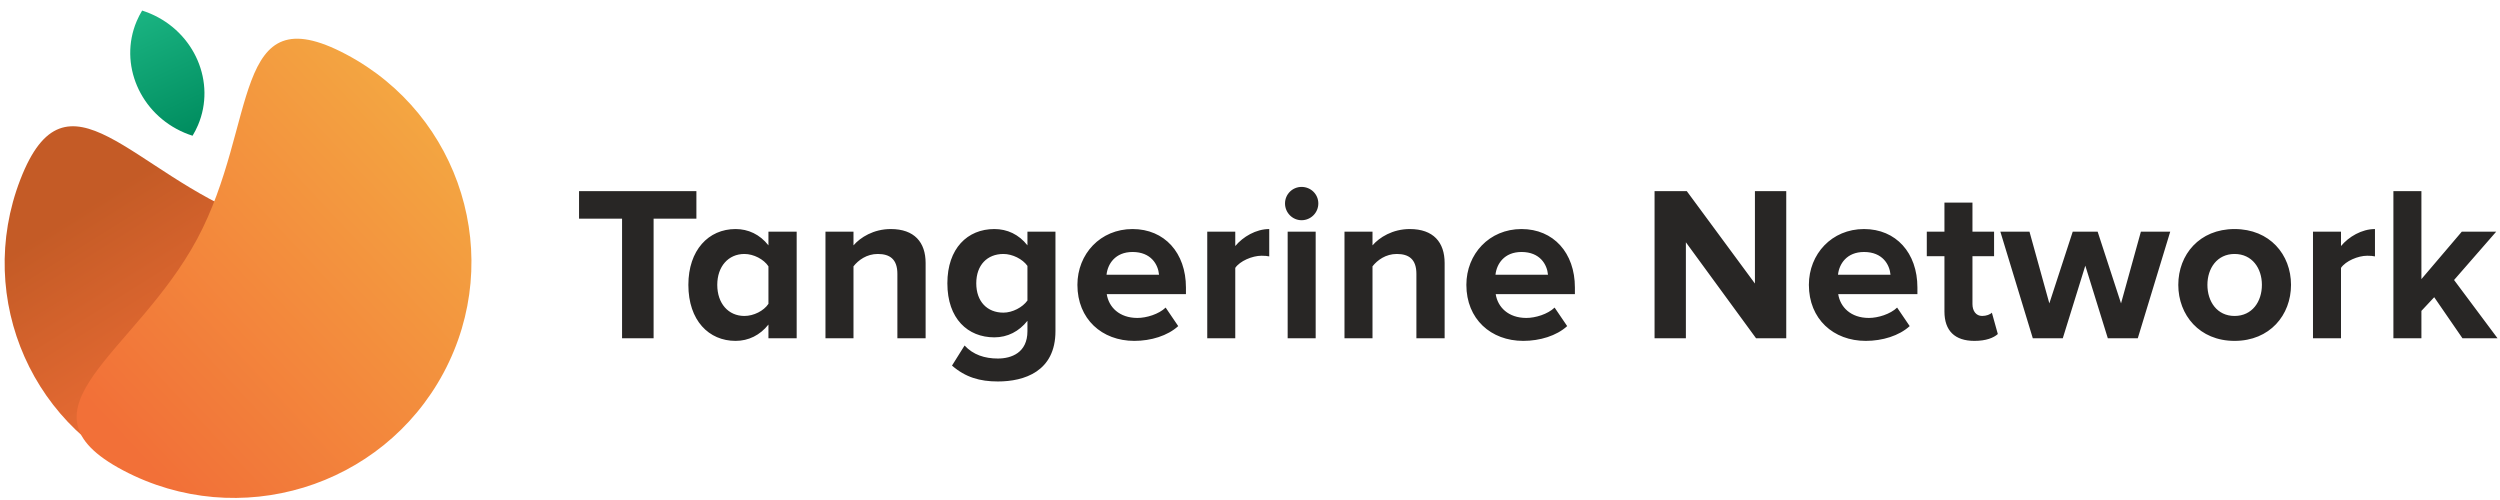
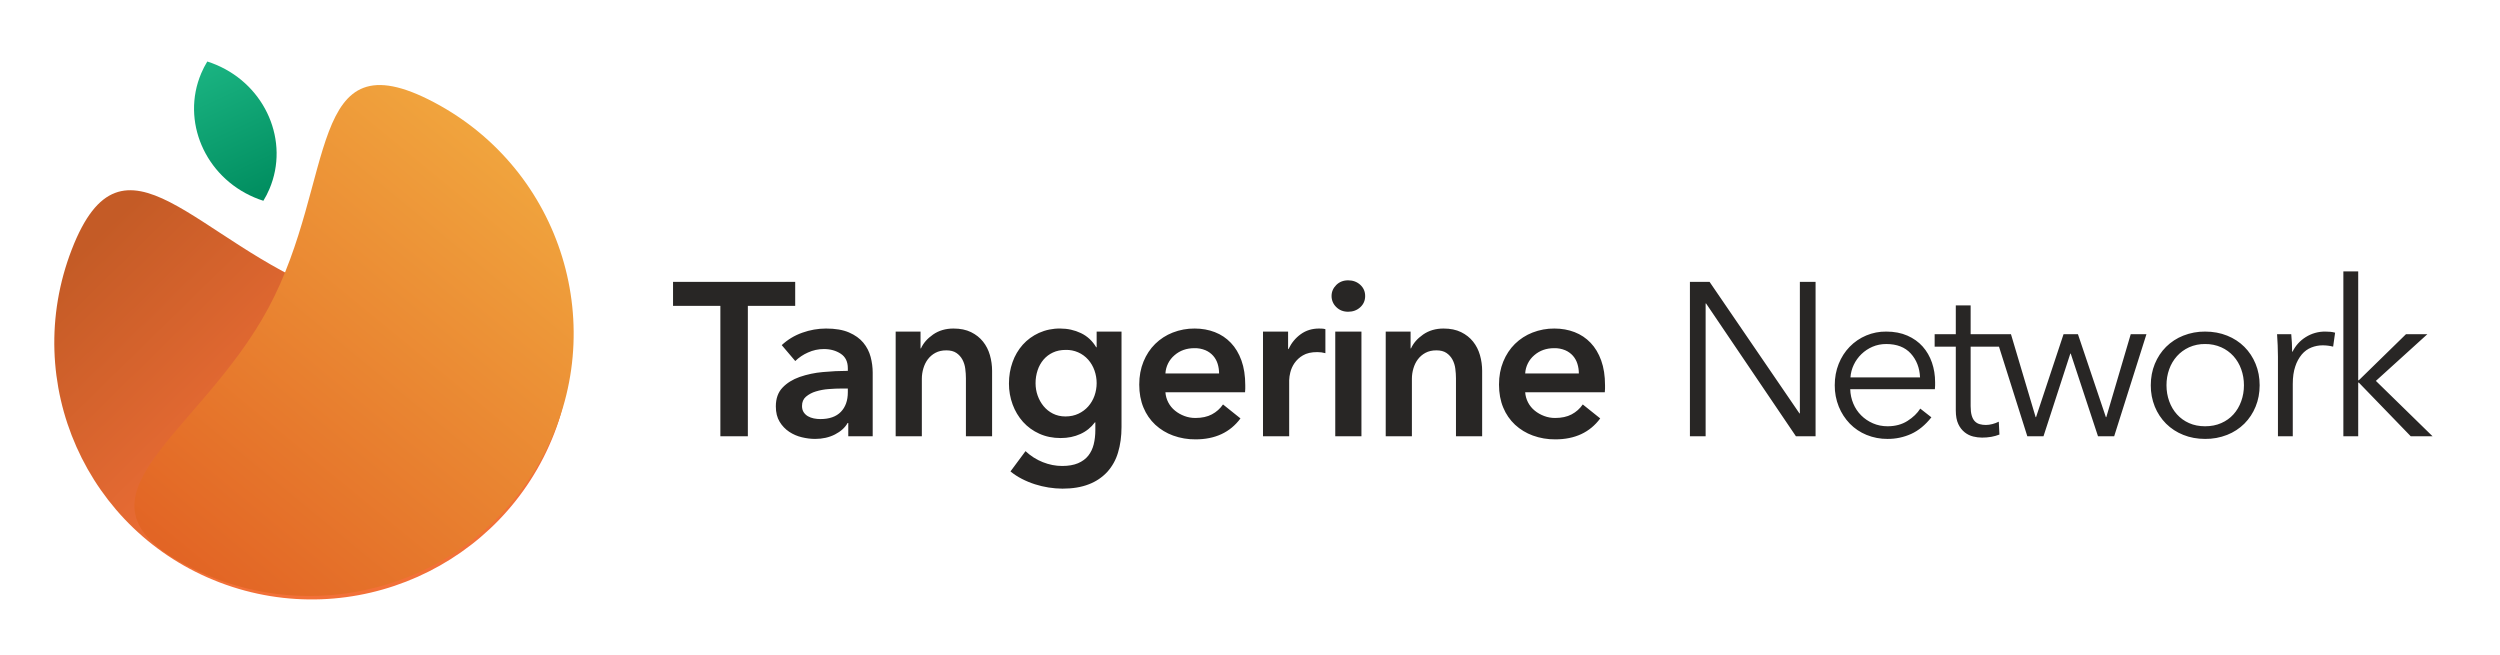
- <svg xmlns="http://www.w3.org/2000/svg" width="170" height="34" viewBox="0 0 170 34">
+ <svg xmlns="http://www.w3.org/2000/svg" width="191" height="50" viewBox="0 0 191 50">
  <defs>
-     <linearGradient id="a" x1="67.169%" x2="38.431%" y1="70.888%" y2="12.173%">
+     <linearGradient id="a" x1="55.501%" x2="12.857%" y1="61.081%" y2="9.046%">
      <stop offset="0%" stop-color="#F27038" />
      <stop offset="100%" stop-color="#C45B26" />
    </linearGradient>
-     <linearGradient id="b" x1="6.418%" x2="114.19%" y1="77.576%" y2="0%">
-       <stop offset="0%" stop-color="#F27038" />
+     <linearGradient id="b" x1="2.214%" x2="114.19%" y1="106.093%" y2="0%">
+       <stop offset="0%" stop-color="#E05B21" />
      <stop offset="100%" stop-color="#F4B544" />
    </linearGradient>
    <linearGradient id="c" x1="43.057%" x2="56.779%" y1="0%" y2="100%">
      <stop offset="0%" stop-color="#1AB381" />
      <stop offset="100%" stop-color="#008D5F" />
    </linearGradient>
  </defs>
  <g fill="none" fill-rule="evenodd">
-     <path fill="url(#a)" d="M29.773 25.81c-4.384 7.546-14.066 10.148-21.625 5.812C.59 27.285-1.983 17.652 2.401 10.104c4.384-7.546 7.583.75 15.142 5.087 7.559 4.337 16.614 3.072 12.23 10.618z" transform="rotate(-9 15.246 17.614)" />
-     <path fill="url(#b)" d="M6.243 30.776c-7.104-5.323 2.085-7.708 7.439-14.772C19.035 8.939 18.525-.13 25.629 5.194c7.104 5.323 8.524 15.365 3.17 22.43-5.353 7.064-15.452 8.476-22.556 3.152z" transform="rotate(-9 15.012 17.812)" />
-     <path fill="url(#c)" d="M12.733 0c.172.09.342.19.508.297 2.757 1.79 3.599 5.388 1.88 8.035-.15.23-.314.446-.49.646a6.273 6.273 0 0 1-.509-.297c-2.757-1.79-3.599-5.388-1.88-8.034.15-.23.314-.446.49-.647z" transform="rotate(-10 15.303 17.888)" />
-     <path fill="#282625" fill-rule="nonzero" d="M44.445 23H42.3v-8.13h-2.925v-1.875h7.98v1.875h-2.91V23zm9.729 0h-1.92v-.93c-.57.72-1.35 1.11-2.235 1.11-1.815 0-3.21-1.38-3.21-3.81 0-2.355 1.365-3.795 3.21-3.795.855 0 1.65.36 2.235 1.11v-.93h1.92V23zm-3.555-1.515c.63 0 1.32-.345 1.635-.825v-2.55c-.315-.48-1.005-.84-1.635-.84-1.095 0-1.845.855-1.845 2.1 0 1.26.75 2.115 1.845 2.115zM62.942 23h-1.92v-4.38c0-1.005-.525-1.35-1.335-1.35-.75 0-1.32.42-1.65.84V23h-1.905v-7.245h1.905v.93c.465-.54 1.365-1.11 2.535-1.11 1.605 0 2.37.9 2.37 2.31V23zm4.914 2.94c-1.23 0-2.205-.285-3.12-1.08l.855-1.365c.585.63 1.365.885 2.265.885.915 0 2.01-.39 2.01-1.86v-.705c-.57.72-1.35 1.125-2.25 1.125-1.8 0-3.195-1.26-3.195-3.675 0-2.37 1.365-3.69 3.195-3.69.87 0 1.665.36 2.25 1.11v-.93h1.905v6.765c0 2.745-2.13 3.42-3.915 3.42zm.375-4.68c.615 0 1.305-.36 1.635-.825V18.08c-.33-.465-1.02-.81-1.635-.81-1.095 0-1.845.75-1.845 1.995s.75 1.995 1.845 1.995zm8.903 1.92c-2.205 0-3.87-1.485-3.87-3.81 0-2.1 1.56-3.795 3.75-3.795 2.175 0 3.63 1.62 3.63 3.975V20h-5.385c.135.885.855 1.62 2.085 1.62.615 0 1.455-.255 1.92-.705l.855 1.26c-.72.66-1.86 1.005-2.985 1.005zm1.68-4.5c-.06-.69-.54-1.545-1.8-1.545-1.185 0-1.695.825-1.77 1.545h3.57zM83.998 23h-1.905v-7.245h1.905v.975c.525-.63 1.41-1.155 2.31-1.155v1.86c-.135-.03-.3-.045-.525-.045-.63 0-1.47.36-1.785.825V23zm4.508-8.025c-.615 0-1.125-.51-1.125-1.14 0-.63.51-1.125 1.125-1.125.63 0 1.14.495 1.14 1.125s-.51 1.14-1.14 1.14zm.96 8.025h-1.905v-7.245h1.905V23zm8.769 0h-1.92v-4.38c0-1.005-.525-1.35-1.335-1.35-.75 0-1.32.42-1.65.84V23h-1.905v-7.245h1.905v.93c.465-.54 1.365-1.11 2.535-1.11 1.605 0 2.37.9 2.37 2.31V23zm5.348.18c-2.205 0-3.87-1.485-3.87-3.81 0-2.1 1.56-3.795 3.75-3.795 2.175 0 3.63 1.62 3.63 3.975V20h-5.385c.135.885.855 1.62 2.085 1.62.615 0 1.455-.255 1.92-.705l.855 1.26c-.72.66-1.86 1.005-2.985 1.005zm1.68-4.5c-.06-.69-.54-1.545-1.8-1.545-1.185 0-1.695.825-1.77 1.545h3.57zM121.465 23h-2.055l-4.77-6.525V23h-2.13V12.995h2.19l4.635 6.285v-6.285h2.13V23zm5.409.18c-2.205 0-3.87-1.485-3.87-3.81 0-2.1 1.56-3.795 3.75-3.795 2.175 0 3.63 1.62 3.63 3.975V20h-5.385c.135.885.855 1.62 2.085 1.62.615 0 1.455-.255 1.92-.705l.855 1.26c-.72.66-1.86 1.005-2.985 1.005zm1.68-4.5c-.06-.69-.54-1.545-1.8-1.545-1.185 0-1.695.825-1.77 1.545h3.57zm5.708 4.5c-1.335 0-2.04-.69-2.04-1.995V17.42h-1.2v-1.665h1.2v-1.98h1.905v1.98h1.47v1.665h-1.47v3.255c0 .465.24.81.66.81.285 0 .555-.105.66-.225l.405 1.455c-.285.255-.795.465-1.59.465zm11.109-.18h-2.04l-1.53-4.935L140.27 23h-2.04l-2.205-7.245h1.98l1.35 4.875 1.59-4.875h1.695l1.59 4.875 1.35-4.875h1.995L145.37 23zm6.578.18c-2.385 0-3.825-1.755-3.825-3.81s1.44-3.795 3.825-3.795c2.4 0 3.84 1.74 3.84 3.795 0 2.055-1.44 3.81-3.84 3.81zm0-1.695c1.2 0 1.86-.975 1.86-2.115 0-1.125-.66-2.1-1.86-2.1-1.185 0-1.845.975-1.845 2.1 0 1.14.66 2.115 1.845 2.115zM159.188 23h-1.905v-7.245h1.905v.975c.525-.63 1.41-1.155 2.31-1.155v1.86c-.135-.03-.3-.045-.525-.045-.63 0-1.47.36-1.785.825V23zm10.643 0h-2.385l-1.92-2.79-.87.93V23h-1.905V12.995h1.905v5.985l2.745-3.225h2.34l-2.865 3.285 2.955 3.96z" />
+     <path fill="url(#a)" d="M37.216 32.262c-5.48 9.433-17.582 12.686-27.03 7.265C.737 34.106-2.48 22.064 3 12.63c5.48-9.434 9.48.937 18.928 6.358 9.448 5.42 20.768 3.84 15.287 13.273z" transform="rotate(-9 45.088 .065)" />
+     <path fill="url(#b)" d="M7.907 37.884c-8.88-6.654 2.607-9.635 9.298-18.465C23.897 10.589 23.26-.748 32.14 5.906c8.88 6.654 10.654 19.207 3.963 28.038-6.692 8.83-19.316 10.594-28.196 3.94z" transform="rotate(-9 44.789 .379)" />
+     <path fill="url(#c)" d="M15.916 0c.215.113.427.236.636.372 3.446 2.238 4.498 6.734 2.35 10.042a6.921 6.921 0 0 1-.614.809 7.841 7.841 0 0 1-.635-.372c-3.447-2.238-4.499-6.734-2.35-10.043.187-.288.392-.557.613-.808z" transform="rotate(-10 42.732 2.803)" />
+     <path fill="#282625" fill-rule="nonzero" d="M55.036 23.367H51.42v-1.834h9.333v1.834h-3.617v9.966h-2.1v-9.966zm9.772 8.95h-.05c-.2.355-.523.647-.967.875-.445.227-.95.341-1.517.341-.322 0-.658-.041-1.008-.125a3.001 3.001 0 0 1-.967-.416 2.423 2.423 0 0 1-.733-.767c-.195-.317-.292-.708-.292-1.175 0-.6.17-1.078.509-1.433.338-.356.775-.628 1.308-.817a7.375 7.375 0 0 1 1.775-.375c.65-.061 1.286-.092 1.908-.092v-.2c0-.5-.18-.87-.541-1.108-.362-.239-.792-.358-1.292-.358-.422 0-.828.089-1.217.266a3.275 3.275 0 0 0-.966.65l-1.034-1.216c.456-.423.98-.74 1.575-.95a5.368 5.368 0 0 1 1.809-.317c.71 0 1.297.1 1.758.3.461.2.825.461 1.092.783.266.323.452.684.558 1.084.105.4.158.8.158 1.2v4.866h-1.866v-1.016zm-.034-2.634h-.45c-.322 0-.66.014-1.016.042a4.414 4.414 0 0 0-.984.183 2.1 2.1 0 0 0-.75.4c-.2.173-.3.409-.3.709 0 .189.042.347.125.475a.96.96 0 0 0 .325.308c.134.078.284.133.45.167.167.033.334.05.5.05.69 0 1.211-.184 1.567-.55.355-.367.533-.867.533-1.5v-.284zm3.655-4.35h1.9v1.284h.033c.178-.4.486-.753.925-1.059.44-.305.959-.458 1.559-.458.522 0 .969.092 1.341.275.372.183.678.425.917.725s.414.644.525 1.033c.111.39.167.79.167 1.2v5h-2V28.9c0-.233-.017-.478-.05-.733a1.98 1.98 0 0 0-.217-.692 1.437 1.437 0 0 0-.458-.508c-.195-.134-.453-.2-.775-.2-.323 0-.6.064-.834.191a1.77 1.77 0 0 0-.575.492c-.15.2-.264.43-.341.692a2.76 2.76 0 0 0-.117.791v4.4h-2v-8zm17.255 0v7.284c0 .722-.09 1.375-.267 1.958a3.792 3.792 0 0 1-.825 1.483 3.72 3.72 0 0 1-1.408.942c-.567.222-1.24.333-2.017.333A7.076 7.076 0 0 1 79.075 37a6.416 6.416 0 0 1-1.008-.417 4.862 4.862 0 0 1-.867-.566l1.15-1.55c.39.366.828.647 1.317.841.489.195.983.292 1.483.292.478 0 .88-.07 1.209-.208.327-.14.588-.33.783-.575.194-.245.333-.534.417-.867.083-.333.125-.7.125-1.1v-.583h-.034a2.812 2.812 0 0 1-1.108.891c-.45.206-.953.309-1.508.309-.6 0-1.145-.111-1.634-.334a3.703 3.703 0 0 1-1.241-.9 4.122 4.122 0 0 1-.792-1.325 4.557 4.557 0 0 1-.283-1.608c0-.578.091-1.122.275-1.633a3.99 3.99 0 0 1 .783-1.334c.339-.377.75-.677 1.233-.9A3.845 3.845 0 0 1 81 25.1c.567 0 1.095.117 1.584.35.488.233.877.594 1.166 1.083h.034v-1.2h1.9zm-4.267 1.4c-.367 0-.692.067-.975.2a2.11 2.11 0 0 0-.717.542 2.435 2.435 0 0 0-.45.808 3.092 3.092 0 0 0-.158 1c0 .323.053.634.158.934.106.3.256.57.45.808a2.2 2.2 0 0 0 .717.575c.283.144.603.217.958.217.367 0 .697-.07.992-.209.294-.139.544-.325.75-.558.205-.233.364-.503.475-.808a2.902 2.902 0 0 0 0-1.942 2.486 2.486 0 0 0-.475-.817 2.211 2.211 0 0 0-1.725-.75zm11.721 1.8c0-.255-.036-.5-.108-.733a1.678 1.678 0 0 0-.342-.617 1.668 1.668 0 0 0-.591-.425 2.068 2.068 0 0 0-.842-.158c-.6 0-1.108.18-1.525.542a1.975 1.975 0 0 0-.692 1.391h4.1zm2 .9v.267c0 .089-.005.178-.016.267h-6.084a1.98 1.98 0 0 0 .734 1.408c.21.172.45.308.716.408.267.1.545.15.834.15.5 0 .922-.091 1.266-.275.345-.183.628-.436.85-.758l1.334 1.067c-.79 1.066-1.934 1.6-3.434 1.6a4.884 4.884 0 0 1-1.716-.292 4.051 4.051 0 0 1-1.359-.825 3.718 3.718 0 0 1-.9-1.308c-.216-.517-.325-1.103-.325-1.759 0-.644.109-1.23.325-1.758.217-.528.514-.978.892-1.35a3.988 3.988 0 0 1 1.342-.867 4.49 4.49 0 0 1 1.675-.308c.555 0 1.07.092 1.541.275.473.183.88.456 1.225.817.345.36.614.81.809 1.35.194.539.291 1.17.291 1.891zm1.355-4.1h1.917v1.334h.033c.222-.467.533-.845.933-1.134.4-.289.867-.433 1.4-.433.078 0 .161.003.25.008.09.006.167.02.234.042v1.833a2.354 2.354 0 0 0-.617-.083c-.456 0-.822.083-1.1.25a2 2 0 0 0-.65.6 2.149 2.149 0 0 0-.317.717 2.788 2.788 0 0 0-.083.583v4.283h-2v-8zm5.521 0h2v8h-2v-8zm-.283-2.716c0-.323.12-.603.358-.842.24-.239.542-.358.909-.358.366 0 .675.114.925.341.25.228.375.514.375.859 0 .344-.125.63-.375.858-.25.228-.559.342-.925.342-.367 0-.67-.12-.909-.359a1.152 1.152 0 0 1-.358-.841zm4.138 2.716h1.9v1.284h.033c.178-.4.486-.753.925-1.059.44-.305.959-.458 1.559-.458.522 0 .97.092 1.341.275.373.183.678.425.917.725s.414.644.525 1.033c.111.39.167.79.167 1.2v5h-2V28.9c0-.233-.017-.478-.05-.733a1.98 1.98 0 0 0-.217-.692 1.437 1.437 0 0 0-.458-.508c-.195-.134-.453-.2-.775-.2-.323 0-.6.064-.834.191a1.77 1.77 0 0 0-.575.492c-.15.2-.264.43-.341.692a2.76 2.76 0 0 0-.117.791v4.4h-2v-8zm14.755 3.2c0-.255-.036-.5-.109-.733a1.678 1.678 0 0 0-.341-.617 1.668 1.668 0 0 0-.592-.425 2.068 2.068 0 0 0-.842-.158c-.6 0-1.108.18-1.525.542a1.975 1.975 0 0 0-.691 1.391h4.1zm2 .9v.267c0 .089-.006.178-.017.267h-6.083a1.98 1.98 0 0 0 .733 1.408c.211.172.45.308.717.408.266.1.544.15.833.15.5 0 .922-.091 1.267-.275.344-.183.628-.436.85-.758l1.333 1.067c-.789 1.066-1.933 1.6-3.433 1.6a4.884 4.884 0 0 1-1.717-.292 4.051 4.051 0 0 1-1.358-.825 3.718 3.718 0 0 1-.9-1.308c-.217-.517-.325-1.103-.325-1.759 0-.644.108-1.23.325-1.758.216-.528.514-.978.891-1.35a3.988 3.988 0 0 1 1.342-.867 4.49 4.49 0 0 1 1.675-.308c.556 0 1.07.092 1.542.275.472.183.88.456 1.225.817.344.36.614.81.808 1.35.195.539.292 1.17.292 1.891zM137.477 31.583h.033v-10.05h1.2v11.8h-1.5l-6.867-10.15h-.033v10.15h-1.2v-11.8h1.5l6.867 10.05zm9.215-2.75c-.034-.733-.27-1.341-.709-1.825-.439-.483-1.064-.725-1.875-.725-.377 0-.727.07-1.05.209a2.817 2.817 0 0 0-1.433 1.383 2.633 2.633 0 0 0-.25.958h5.317zm1.15.367v.25c0 .089-.006.183-.017.283h-6.467c.011.39.09.756.234 1.1.144.345.344.645.6.9.255.256.555.459.9.609.344.15.716.225 1.116.225.59 0 1.098-.136 1.525-.409.428-.272.753-.586.975-.941l.85.666c-.466.59-.98 1.011-1.541 1.267a4.311 4.311 0 0 1-1.809.383 4.148 4.148 0 0 1-1.608-.308 3.767 3.767 0 0 1-1.275-.858 4.066 4.066 0 0 1-.842-1.3 4.254 4.254 0 0 1-.308-1.634c0-.589.1-1.133.3-1.633.2-.5.478-.933.833-1.3a3.832 3.832 0 0 1 2.8-1.167c.611 0 1.15.103 1.617.309.467.205.856.483 1.167.833.31.35.547.758.708 1.225.161.467.242.967.242 1.5zm4.915-2.717h-2.2v4.55c0 .29.027.528.083.717.056.189.136.336.242.442.105.105.23.177.375.216.144.04.3.059.466.059.156 0 .32-.023.492-.067.172-.044.336-.106.492-.183l.05.983c-.2.078-.409.136-.625.175a4.016 4.016 0 0 1-.709.058 2.88 2.88 0 0 1-.666-.083 1.687 1.687 0 0 1-.65-.317 1.732 1.732 0 0 1-.492-.633c-.128-.267-.192-.617-.192-1.05v-4.867h-1.616v-.95h1.616v-2.2h1.134v2.2h2.2v.95zm.881-.95l1.884 6.334h.033l2.1-6.334h1.1l2.133 6.334h.034l1.866-6.334h1.2l-2.466 7.8h-1.234l-2.083-6.316h-.033l-2.05 6.316h-1.234l-2.466-7.8h1.216zm18.999 3.9c0 .59-.103 1.134-.309 1.634a3.93 3.93 0 0 1-.858 1.3 3.89 3.89 0 0 1-1.317.858 4.471 4.471 0 0 1-1.683.308c-.6 0-1.156-.102-1.667-.308a3.89 3.89 0 0 1-1.316-.858 3.93 3.93 0 0 1-.859-1.3 4.254 4.254 0 0 1-.308-1.634c0-.589.103-1.133.308-1.633.206-.5.492-.933.859-1.3a3.89 3.89 0 0 1 1.316-.858 4.426 4.426 0 0 1 1.667-.309c.611 0 1.172.103 1.683.309.511.205.95.491 1.317.858s.653.8.858 1.3c.206.5.309 1.044.309 1.633zm-1.2 0c0-.433-.07-.841-.209-1.225a3.001 3.001 0 0 0-.591-1 2.8 2.8 0 0 0-.934-.675 2.947 2.947 0 0 0-1.233-.25 2.89 2.89 0 0 0-1.225.25c-.361.167-.67.392-.925.675a3.001 3.001 0 0 0-.592 1 3.568 3.568 0 0 0-.208 1.225c0 .434.07.842.208 1.225.14.384.336.717.592 1 .256.284.564.506.925.667.361.161.77.242 1.225.242.456 0 .867-.08 1.233-.242.367-.161.678-.383.934-.667.255-.283.452-.616.591-1 .14-.383.209-.791.209-1.225zm2.598-2.183a25.492 25.492 0 0 0-.067-1.717h1.084a15.09 15.09 0 0 1 .067 1.333h.033a2.702 2.702 0 0 1 1-1.108 2.731 2.731 0 0 1 1.5-.425c.144 0 .275.006.391.017.117.011.236.033.359.067l-.15 1.066a3.296 3.296 0 0 0-.8-.1c-.3 0-.59.056-.867.167-.278.111-.52.286-.725.525a2.766 2.766 0 0 0-.5.917c-.128.372-.192.82-.192 1.341v4h-1.133V27.25zm6.132 1.8h.05l3.6-3.517h1.633l-3.933 3.567 4.333 4.233h-1.667l-3.966-4.1h-.05v4.1h-1.134v-12.6h1.134v8.317z" />
  </g>
</svg>
